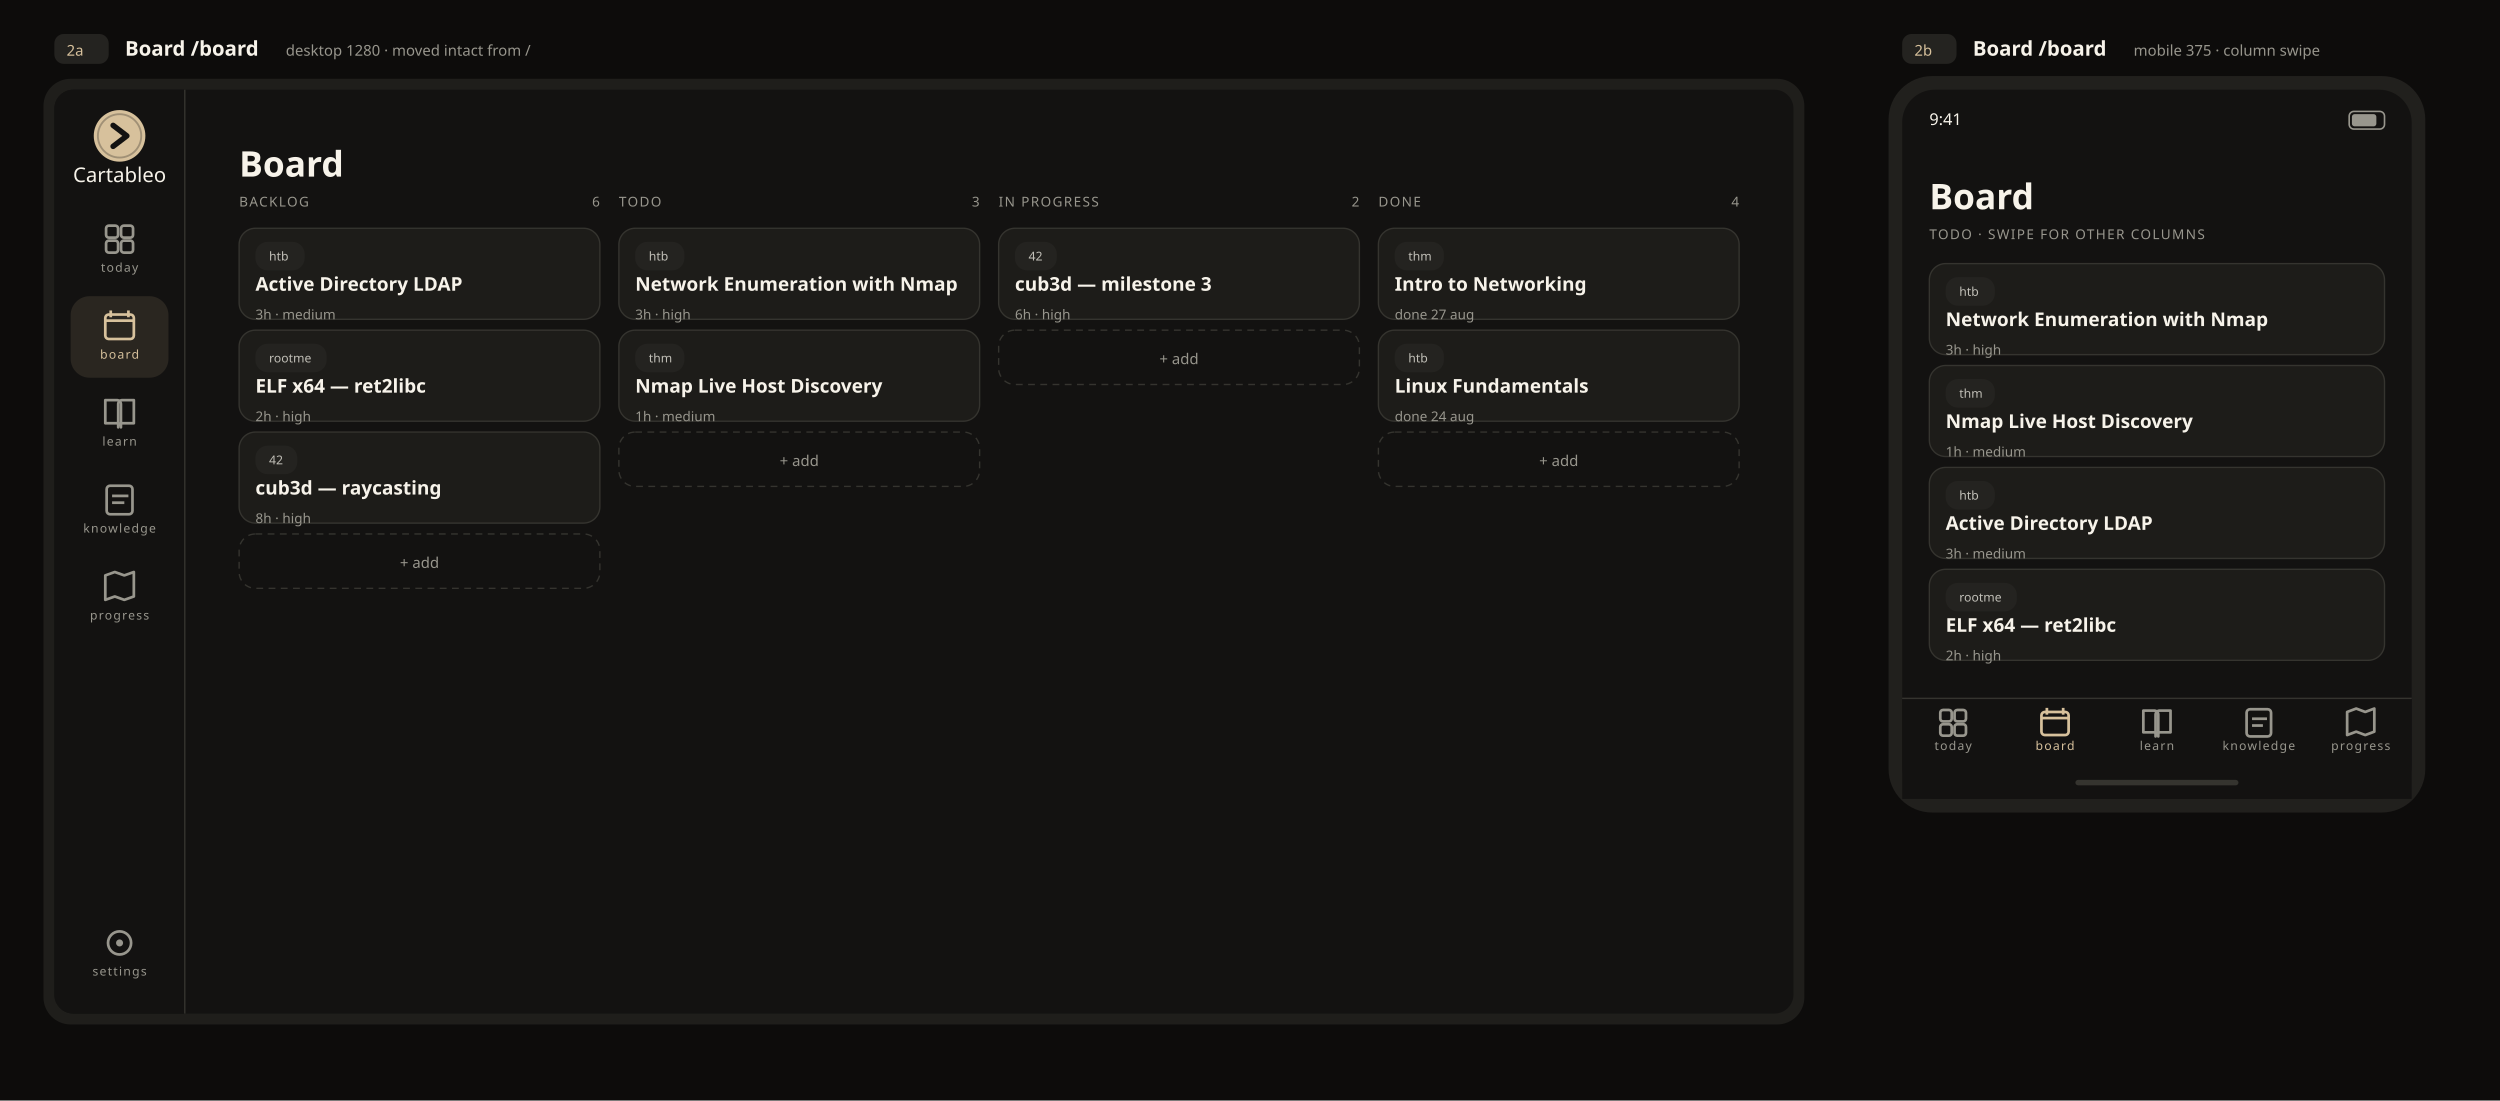
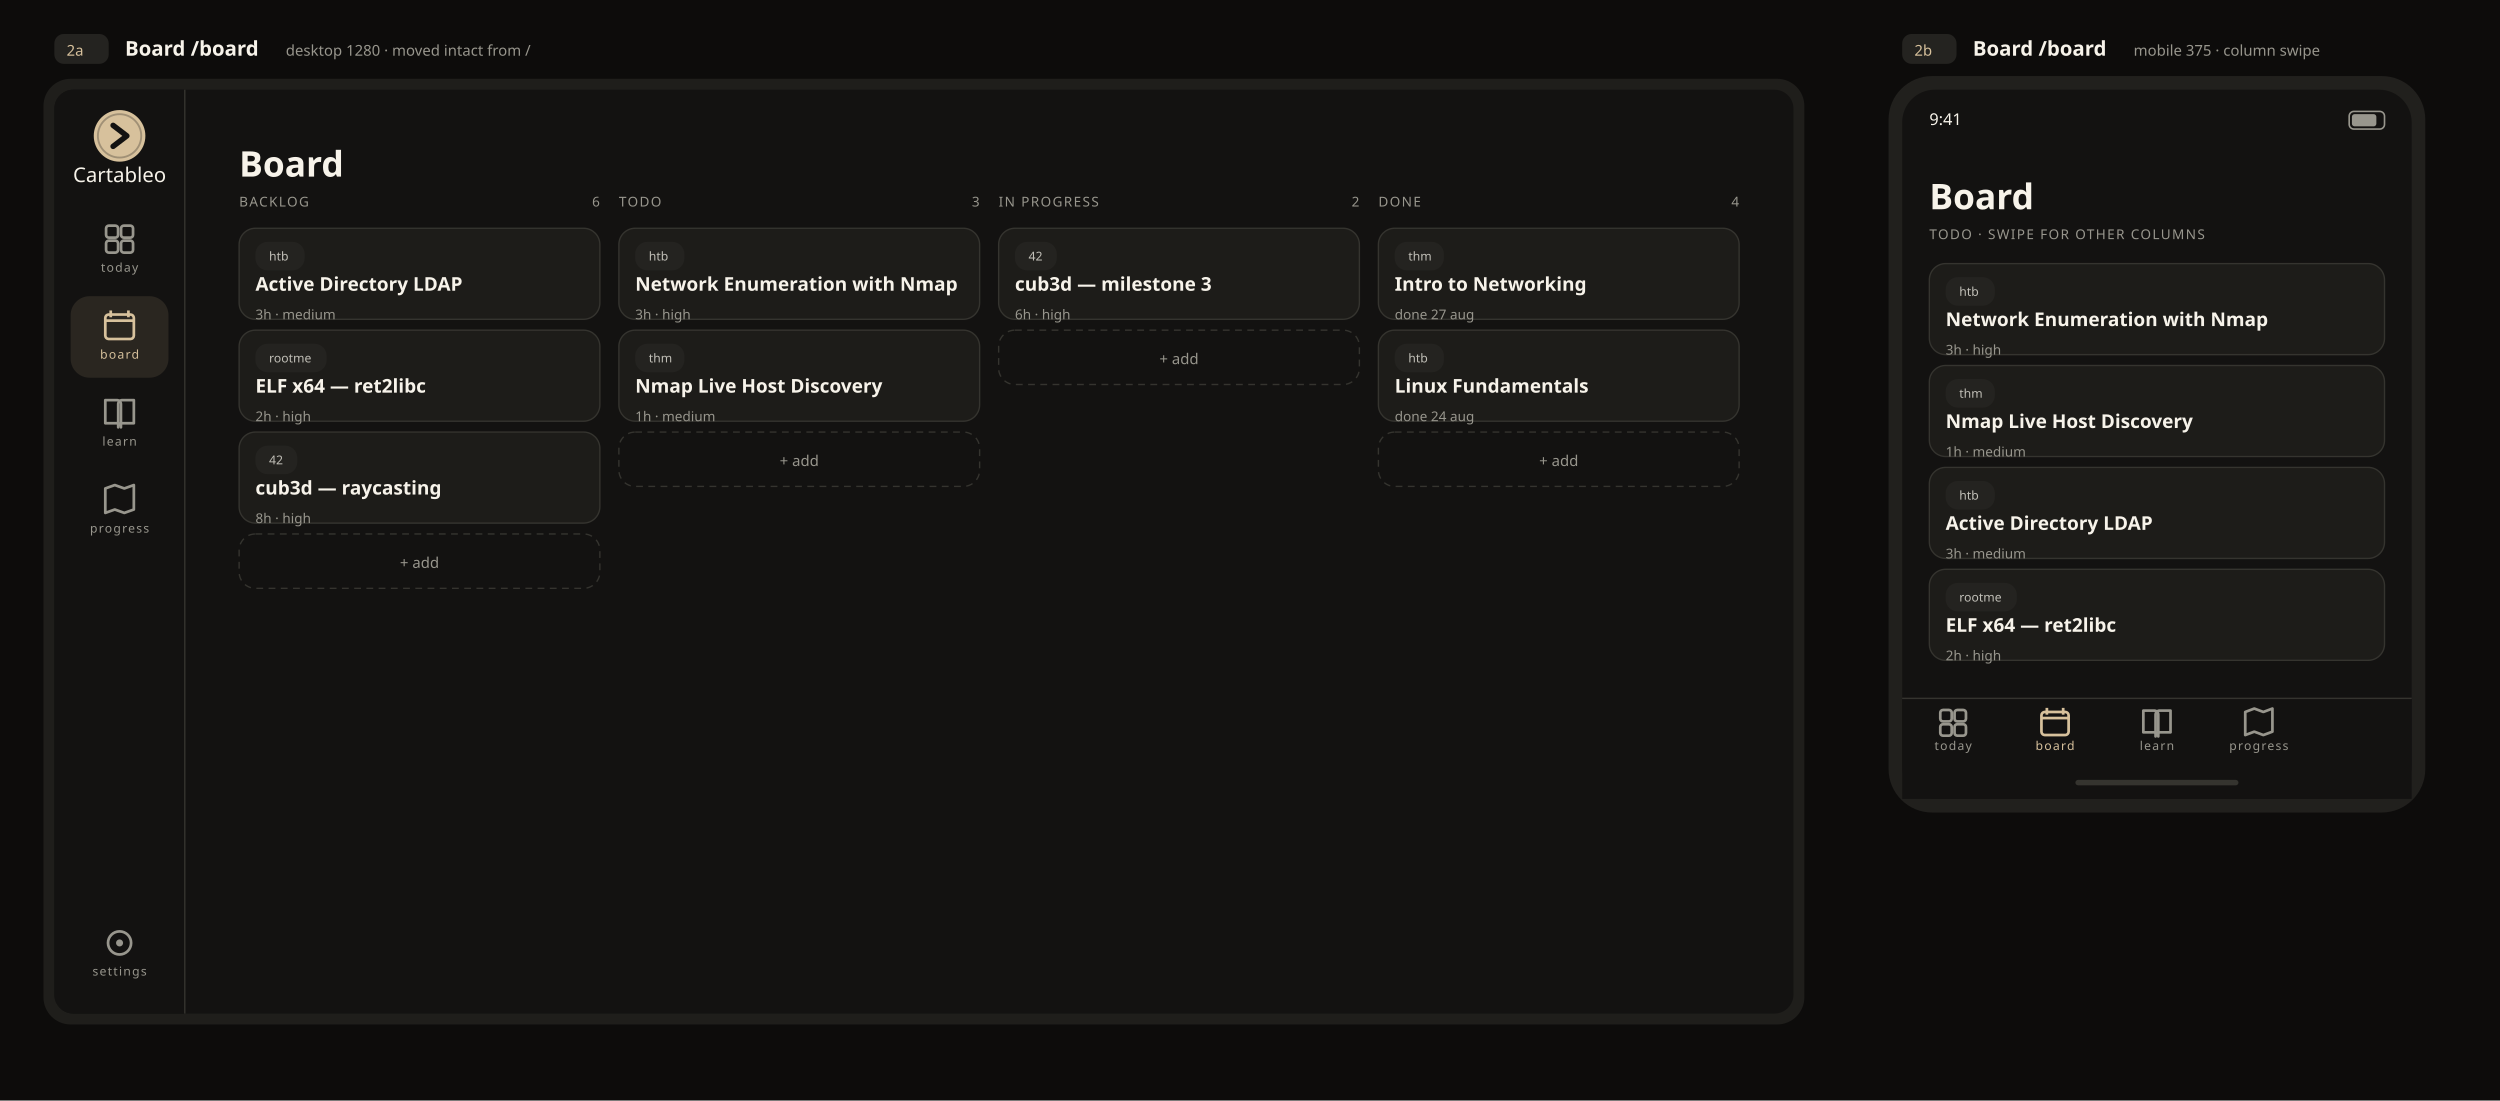
<svg xmlns="http://www.w3.org/2000/svg" width="1840" height="810" viewBox="0 0 1840 810">
  <rect x="0" y="0" width="1840" height="810" fill="#0d0c0b" />
  <rect x="40" y="25" width="40" height="22" rx="7" fill="#242320" />
  <text x="49" y="41" font-family="JetBrains Mono" font-size="11" fill="#d7c19c">2a</text>
  <text x="92" y="41" font-family="Archivo" font-size="15" fill="#f7f3ea" font-weight="700">Board  /board</text>
  <text x="210.325" y="41" font-family="JetBrains Mono" font-size="11" fill="#98968d">desktop 1280 · moved intact from /</text>
  <rect x="1400" y="25" width="40" height="22" rx="7" fill="#242320" />
  <text x="1409" y="41" font-family="JetBrains Mono" font-size="11" fill="#d7c19c">2b</text>
  <text x="1452" y="41" font-family="Archivo" font-size="15" fill="#f7f3ea" font-weight="700">Board  /board</text>
  <text x="1570.325" y="41" font-family="JetBrains Mono" font-size="11" fill="#98968d">mobile 375 · column swipe</text>
  <rect x="32" y="58" width="1296" height="696" rx="20" fill="#35342f" opacity="0.45" />
  <rect x="40" y="66" width="1280" height="680" rx="14" fill="#131211" />
  <g transform="translate(40,66)">
    <clipPath id="bc">
      <rect width="1280" height="680" rx="14" />
    </clipPath>
    <g clip-path="url(#bc)">
      <rect x="0" y="0" width="96" height="680" fill="#131211" />
      <line x1="96" y1="0" x2="96" y2="680" stroke="#35342f" stroke-width="1" />
      <circle cx="48.0" cy="34" r="19.0" fill="#d7c19c" />
      <circle cx="48.0" cy="34" r="15.96" fill="none" stroke="#131211" stroke-width="1.387" opacity="0.28" />
      <path d="M43.25 26.281L53.344 34L43.25 41.719" fill="none" stroke="#131211" stroke-width="4.037" stroke-linecap="round" stroke-linejoin="round" />
      <text x="48.0" y="68" font-family="DM Serif Display" font-size="15" fill="#f7f3ea" text-anchor="middle">Cartableo</text>
      <rect x="38.078" y="100.078" width="8.82" height="8.82" rx="2" fill="none" stroke="#98968d" stroke-width="2" />
      <rect x="38.078" y="111.103" width="8.82" height="8.82" rx="2" fill="none" stroke="#98968d" stroke-width="2" />
      <rect x="49.103" y="100.078" width="8.82" height="8.82" rx="2" fill="none" stroke="#98968d" stroke-width="2" />
      <rect x="49.103" y="111.103" width="8.82" height="8.82" rx="2" fill="none" stroke="#98968d" stroke-width="2" />
      <text x="48.0" y="134" font-family="JetBrains Mono" font-size="9" fill="#98968d" text-anchor="middle" letter-spacing="0.9">today</text>
      <rect x="12.0" y="152" width="72" height="60" rx="14" fill="#2a2620" />
      <rect x="37.5" y="165.5" width="21" height="18" rx="2.5" fill="none" stroke="#d7c19c" stroke-width="2" />
      <line x1="37.5" y1="170.0" x2="58.5" y2="170.0" stroke="#d7c19c" stroke-width="2" />
      <line x1="41.5" y1="162.5" x2="41.5" y2="167.5" stroke="#d7c19c" stroke-width="2" />
      <line x1="54.5" y1="162.5" x2="54.5" y2="167.5" stroke="#d7c19c" stroke-width="2" />
      <text x="48.0" y="198" font-family="JetBrains Mono" font-size="9" fill="#d7c19c" text-anchor="middle" letter-spacing="0.9">board</text>
      <path d="M37.5 228.5h8.5a3 3 0 0 1 3 3v17a3 3 0 0 0-3-3h-8.5z" fill="none" stroke="#98968d" stroke-width="2" stroke-linecap="round" stroke-linejoin="round" />
      <path d="M58.5 228.5h-8.5a3 3 0 0 0-3 3v17a3 3 0 0 1 3-3h8.5z" fill="none" stroke="#98968d" stroke-width="2" stroke-linecap="round" stroke-linejoin="round" />
      <text x="48.0" y="262" font-family="JetBrains Mono" font-size="9" fill="#98968d" text-anchor="middle" letter-spacing="0.9">learn</text>
-       <rect x="38.5" y="291.5" width="19" height="21" rx="2.5" fill="none" stroke="#98968d" stroke-width="2" />
-       <line x1="42.5" y1="299" x2="54.5" y2="299" stroke="#98968d" stroke-width="2" />
-       <line x1="42.5" y1="304" x2="51.5" y2="304" stroke="#98968d" stroke-width="2" />
-       <text x="48.0" y="326" font-family="JetBrains Mono" font-size="9" fill="#98968d" text-anchor="middle" letter-spacing="0.9">knowledge</text>
-       <path d="M37.5 375.5v-18l7.0 -2.5 7.0 2.5 7.0 -2.5v18l-7.0 2.5 -7.0 -2.5z" fill="none" stroke="#98968d" stroke-width="2" stroke-linecap="round" stroke-linejoin="round" />
-       <text x="48.0" y="390" font-family="JetBrains Mono" font-size="9" fill="#98968d" text-anchor="middle" letter-spacing="0.9">progress</text>
+       <path d="M37.5 311.5v-18l7.0 -2.5 7.0 2.5 7.0 -2.5v18l-7.0 2.5 -7.0 -2.5z" fill="none" stroke="#98968d" stroke-width="2" stroke-linecap="round" stroke-linejoin="round" />
+       <text x="48.0" y="326" font-family="JetBrains Mono" font-size="9" fill="#98968d" text-anchor="middle" letter-spacing="0.9">progress</text>
      <circle cx="48.0" cy="628" r="8.5" fill="none" stroke="#98968d" stroke-width="2" />
      <circle cx="48.0" cy="628" r="2.6" fill="#98968d" />
      <text x="48.0" y="652" font-family="JetBrains Mono" font-size="9" fill="#98968d" text-anchor="middle" letter-spacing="0.9">settings</text>
      <text x="136" y="64" font-family="Archivo" font-size="26" fill="#f7f3ea" font-weight="700">Board</text>
      <text x="136.0" y="86" font-family="JetBrains Mono" font-size="10" fill="#98968d" letter-spacing="1.0">BACKLOG</text>
      <text x="401.5" y="86" font-family="JetBrains Mono" font-size="10" fill="#98968d" text-anchor="end">6</text>
      <rect x="136.0" y="102" width="265.5" height="67" rx="12" fill="#1d1c19" stroke="#35342f" stroke-width="1" />
      <rect x="148.0" y="112" width="36.2" height="21" rx="9" fill="#242320" />
      <text x="158.0" y="125.74" font-family="JetBrains Mono" font-size="9" fill="#c2c0b8">htb</text>
      <text x="148.0" y="148" font-family="Archivo" font-size="14" fill="#f7f3ea" font-weight="700">Active Directory LDAP</text>
      <text x="148.0" y="169" font-family="JetBrains Mono" font-size="10" fill="#98968d">3h · medium</text>
      <rect x="136.0" y="177" width="265.5" height="67" rx="12" fill="#1d1c19" stroke="#35342f" stroke-width="1" />
      <rect x="148.0" y="187" width="52.4" height="21" rx="9" fill="#242320" />
      <text x="158.0" y="200.74" font-family="JetBrains Mono" font-size="9" fill="#c2c0b8">rootme</text>
      <text x="148.0" y="223" font-family="Archivo" font-size="14" fill="#f7f3ea" font-weight="700">ELF x64 — ret2libc</text>
      <text x="148.0" y="244" font-family="JetBrains Mono" font-size="10" fill="#98968d">2h · high</text>
      <rect x="136.0" y="252" width="265.5" height="67" rx="12" fill="#1d1c19" stroke="#35342f" stroke-width="1" />
      <rect x="148.0" y="262" width="30.8" height="21" rx="9" fill="#242320" />
      <text x="158.0" y="275.74" font-family="JetBrains Mono" font-size="9" fill="#c2c0b8">42</text>
      <text x="148.0" y="298" font-family="Archivo" font-size="14" fill="#f7f3ea" font-weight="700">cub3d — raycasting</text>
      <text x="148.0" y="319" font-family="JetBrains Mono" font-size="10" fill="#98968d">8h · high</text>
      <rect x="136.0" y="327" width="265.5" height="40" rx="12" fill="none" stroke="#35342f" stroke-width="1" stroke-dasharray="5 4" />
      <text x="268.75" y="352" font-family="JetBrains Mono" font-size="11" fill="#98968d" text-anchor="middle">+ add</text>
      <text x="415.5" y="86" font-family="JetBrains Mono" font-size="10" fill="#98968d" letter-spacing="1.0">TODO</text>
      <text x="681.0" y="86" font-family="JetBrains Mono" font-size="10" fill="#98968d" text-anchor="end">3</text>
      <rect x="415.5" y="102" width="265.5" height="67" rx="12" fill="#1d1c19" stroke="#35342f" stroke-width="1" />
      <rect x="427.5" y="112" width="36.2" height="21" rx="9" fill="#242320" />
      <text x="437.5" y="125.74" font-family="JetBrains Mono" font-size="9" fill="#c2c0b8">htb</text>
      <text x="427.5" y="148" font-family="Archivo" font-size="14" fill="#f7f3ea" font-weight="700">Network Enumeration with Nmap</text>
      <text x="427.5" y="169" font-family="JetBrains Mono" font-size="10" fill="#98968d">3h · high</text>
      <rect x="415.5" y="177" width="265.5" height="67" rx="12" fill="#1d1c19" stroke="#35342f" stroke-width="1" />
      <rect x="427.5" y="187" width="36.2" height="21" rx="9" fill="#242320" />
      <text x="437.5" y="200.74" font-family="JetBrains Mono" font-size="9" fill="#c2c0b8">thm</text>
      <text x="427.5" y="223" font-family="Archivo" font-size="14" fill="#f7f3ea" font-weight="700">Nmap Live Host Discovery</text>
      <text x="427.5" y="244" font-family="JetBrains Mono" font-size="10" fill="#98968d">1h · medium</text>
      <rect x="415.5" y="252" width="265.5" height="40" rx="12" fill="none" stroke="#35342f" stroke-width="1" stroke-dasharray="5 4" />
      <text x="548.25" y="277" font-family="JetBrains Mono" font-size="11" fill="#98968d" text-anchor="middle">+ add</text>
      <text x="695.0" y="86" font-family="JetBrains Mono" font-size="10" fill="#98968d" letter-spacing="1.0">IN PROGRESS</text>
      <text x="960.5" y="86" font-family="JetBrains Mono" font-size="10" fill="#98968d" text-anchor="end">2</text>
      <rect x="695.0" y="102" width="265.5" height="67" rx="12" fill="#1d1c19" stroke="#35342f" stroke-width="1" />
      <rect x="707.0" y="112" width="30.8" height="21" rx="9" fill="#242320" />
      <text x="717.0" y="125.74" font-family="JetBrains Mono" font-size="9" fill="#c2c0b8">42</text>
      <text x="707.0" y="148" font-family="Archivo" font-size="14" fill="#f7f3ea" font-weight="700">cub3d — milestone 3</text>
      <text x="707.0" y="169" font-family="JetBrains Mono" font-size="10" fill="#98968d">6h · high</text>
      <rect x="695.0" y="177" width="265.5" height="40" rx="12" fill="none" stroke="#35342f" stroke-width="1" stroke-dasharray="5 4" />
      <text x="827.75" y="202" font-family="JetBrains Mono" font-size="11" fill="#98968d" text-anchor="middle">+ add</text>
      <text x="974.5" y="86" font-family="JetBrains Mono" font-size="10" fill="#98968d" letter-spacing="1.0">DONE</text>
      <text x="1240.0" y="86" font-family="JetBrains Mono" font-size="10" fill="#98968d" text-anchor="end">4</text>
      <rect x="974.5" y="102" width="265.5" height="67" rx="12" fill="#1d1c19" stroke="#35342f" stroke-width="1" />
      <rect x="986.5" y="112" width="36.2" height="21" rx="9" fill="#242320" />
      <text x="996.5" y="125.74" font-family="JetBrains Mono" font-size="9" fill="#c2c0b8">thm</text>
      <text x="986.5" y="148" font-family="Archivo" font-size="14" fill="#f7f3ea" font-weight="700">Intro to Networking</text>
      <text x="986.5" y="169" font-family="JetBrains Mono" font-size="10" fill="#98968d">done 27 aug</text>
      <rect x="974.5" y="177" width="265.5" height="67" rx="12" fill="#1d1c19" stroke="#35342f" stroke-width="1" />
      <rect x="986.5" y="187" width="36.2" height="21" rx="9" fill="#242320" />
      <text x="996.5" y="200.74" font-family="JetBrains Mono" font-size="9" fill="#c2c0b8">htb</text>
      <text x="986.5" y="223" font-family="Archivo" font-size="14" fill="#f7f3ea" font-weight="700">Linux Fundamentals</text>
      <text x="986.5" y="244" font-family="JetBrains Mono" font-size="10" fill="#98968d">done 24 aug</text>
      <rect x="974.5" y="252" width="265.5" height="40" rx="12" fill="none" stroke="#35342f" stroke-width="1" stroke-dasharray="5 4" />
      <text x="1107.25" y="277" font-family="JetBrains Mono" font-size="11" fill="#98968d" text-anchor="middle">+ add</text>
    </g>
  </g>
  <rect x="1390" y="56" width="395" height="542" rx="32" fill="#35342f" opacity="0.5" />
  <rect x="1400" y="66" width="375" height="522" rx="24" fill="#131211" />
  <text x="1420" y="92" font-family="JetBrains Mono" font-size="12" fill="#f7f3ea">9:41</text>
  <rect x="1729" y="82" width="26" height="13" rx="3.5" fill="none" stroke="#98968d" stroke-width="1.2" />
  <rect x="1731" y="84" width="18" height="9" rx="2" fill="#98968d" />
  <g transform="translate(1400,110)">
    <clipPath id="bm">
      <rect width="375" height="478" />
    </clipPath>
    <g clip-path="url(#bm)">
      <text x="20" y="44" font-family="Archivo" font-size="26" fill="#f7f3ea" font-weight="700">Board</text>
      <text x="20" y="66" font-family="JetBrains Mono" font-size="10" fill="#98968d" letter-spacing="1.0">TODO · SWIPE FOR OTHER COLUMNS</text>
      <rect x="20" y="84" width="335" height="67" rx="12" fill="#1d1c19" stroke="#35342f" stroke-width="1" />
      <rect x="32" y="94" width="36.2" height="21" rx="9" fill="#242320" />
      <text x="42" y="107.74" font-family="JetBrains Mono" font-size="9" fill="#c2c0b8">htb</text>
      <text x="32" y="130" font-family="Archivo" font-size="14" fill="#f7f3ea" font-weight="700">Network Enumeration with Nmap</text>
      <text x="32" y="151" font-family="JetBrains Mono" font-size="10" fill="#98968d">3h · high</text>
      <rect x="20" y="159" width="335" height="67" rx="12" fill="#1d1c19" stroke="#35342f" stroke-width="1" />
      <rect x="32" y="169" width="36.2" height="21" rx="9" fill="#242320" />
      <text x="42" y="182.74" font-family="JetBrains Mono" font-size="9" fill="#c2c0b8">thm</text>
      <text x="32" y="205" font-family="Archivo" font-size="14" fill="#f7f3ea" font-weight="700">Nmap Live Host Discovery</text>
      <text x="32" y="226" font-family="JetBrains Mono" font-size="10" fill="#98968d">1h · medium</text>
      <rect x="20" y="234" width="335" height="67" rx="12" fill="#1d1c19" stroke="#35342f" stroke-width="1" />
      <rect x="32" y="244" width="36.2" height="21" rx="9" fill="#242320" />
      <text x="42" y="257.74" font-family="JetBrains Mono" font-size="9" fill="#c2c0b8">htb</text>
      <text x="32" y="280" font-family="Archivo" font-size="14" fill="#f7f3ea" font-weight="700">Active Directory LDAP</text>
      <text x="32" y="301" font-family="JetBrains Mono" font-size="10" fill="#98968d">3h · medium</text>
      <rect x="20" y="309" width="335" height="67" rx="12" fill="#1d1c19" stroke="#35342f" stroke-width="1" />
      <rect x="32" y="319" width="52.4" height="21" rx="9" fill="#242320" />
      <text x="42" y="332.74" font-family="JetBrains Mono" font-size="9" fill="#c2c0b8">rootme</text>
      <text x="32" y="355" font-family="Archivo" font-size="14" fill="#f7f3ea" font-weight="700">ELF x64 — ret2libc</text>
      <text x="32" y="376" font-family="JetBrains Mono" font-size="10" fill="#98968d">2h · high</text>
      <rect x="0" y="404" width="375" height="74" fill="#131211" />
      <line x1="0" y1="404" x2="375" y2="404" stroke="#35342f" stroke-width="1" />
      <rect x="28.05" y="412.55" width="8.4" height="8.4" rx="2" fill="none" stroke="#98968d" stroke-width="2" />
      <rect x="28.05" y="423.05" width="8.4" height="8.4" rx="2" fill="none" stroke="#98968d" stroke-width="2" />
      <rect x="38.55" y="412.55" width="8.4" height="8.4" rx="2" fill="none" stroke="#98968d" stroke-width="2" />
      <rect x="38.55" y="423.05" width="8.4" height="8.4" rx="2" fill="none" stroke="#98968d" stroke-width="2" />
      <text x="37.5" y="442" font-family="JetBrains Mono" font-size="9" fill="#98968d" text-anchor="middle" letter-spacing="0.9">today</text>
      <rect x="102.5" y="414.0" width="20" height="17" rx="2.5" fill="none" stroke="#d7c19c" stroke-width="2" />
      <line x1="102.5" y1="418.5" x2="122.5" y2="418.5" stroke="#d7c19c" stroke-width="2" />
      <line x1="106.5" y1="411.0" x2="106.5" y2="416.0" stroke="#d7c19c" stroke-width="2" />
      <line x1="118.5" y1="411.0" x2="118.5" y2="416.0" stroke="#d7c19c" stroke-width="2" />
      <text x="112.5" y="442" font-family="JetBrains Mono" font-size="9" fill="#d7c19c" text-anchor="middle" letter-spacing="0.9">board</text>
      <path d="M177.5 413.0h8.0a3 3 0 0 1 3 3v16a3 3 0 0 0-3-3h-8.0z" fill="none" stroke="#98968d" stroke-width="2" stroke-linecap="round" stroke-linejoin="round" />
      <path d="M197.5 413.0h-8.0a3 3 0 0 0-3 3v16a3 3 0 0 1 3-3h8.0z" fill="none" stroke="#98968d" stroke-width="2" stroke-linecap="round" stroke-linejoin="round" />
      <text x="187.5" y="442" font-family="JetBrains Mono" font-size="9" fill="#98968d" text-anchor="middle" letter-spacing="0.9">learn</text>
-       <rect x="253.5" y="412.0" width="18" height="20" rx="2.5" fill="none" stroke="#98968d" stroke-width="2" />
-       <line x1="257.5" y1="419" x2="268.5" y2="419" stroke="#98968d" stroke-width="2" />
-       <line x1="257.5" y1="424" x2="265.5" y2="424" stroke="#98968d" stroke-width="2" />
-       <text x="262.5" y="442" font-family="JetBrains Mono" font-size="9" fill="#98968d" text-anchor="middle" letter-spacing="0.9">knowledge</text>
-       <path d="M327.5 431.0v-17l6.667 -2.5 6.667 2.5 6.667 -2.5v17l-6.667 2.5 -6.667 -2.5z" fill="none" stroke="#98968d" stroke-width="2" stroke-linecap="round" stroke-linejoin="round" />
-       <text x="337.5" y="442" font-family="JetBrains Mono" font-size="9" fill="#98968d" text-anchor="middle" letter-spacing="0.9">progress</text>
+       <path d="M252.5 431.0v-17l6.667 -2.5 6.667 2.5 6.667 -2.5v17l-6.667 2.5 -6.667 -2.5z" fill="none" stroke="#98968d" stroke-width="2" stroke-linecap="round" stroke-linejoin="round" />
+       <text x="262.5" y="442" font-family="JetBrains Mono" font-size="9" fill="#98968d" text-anchor="middle" letter-spacing="0.9">progress</text>
      <rect x="127.5" y="464" width="120" height="4" rx="2" fill="#35342f" />
    </g>
  </g>
</svg>
